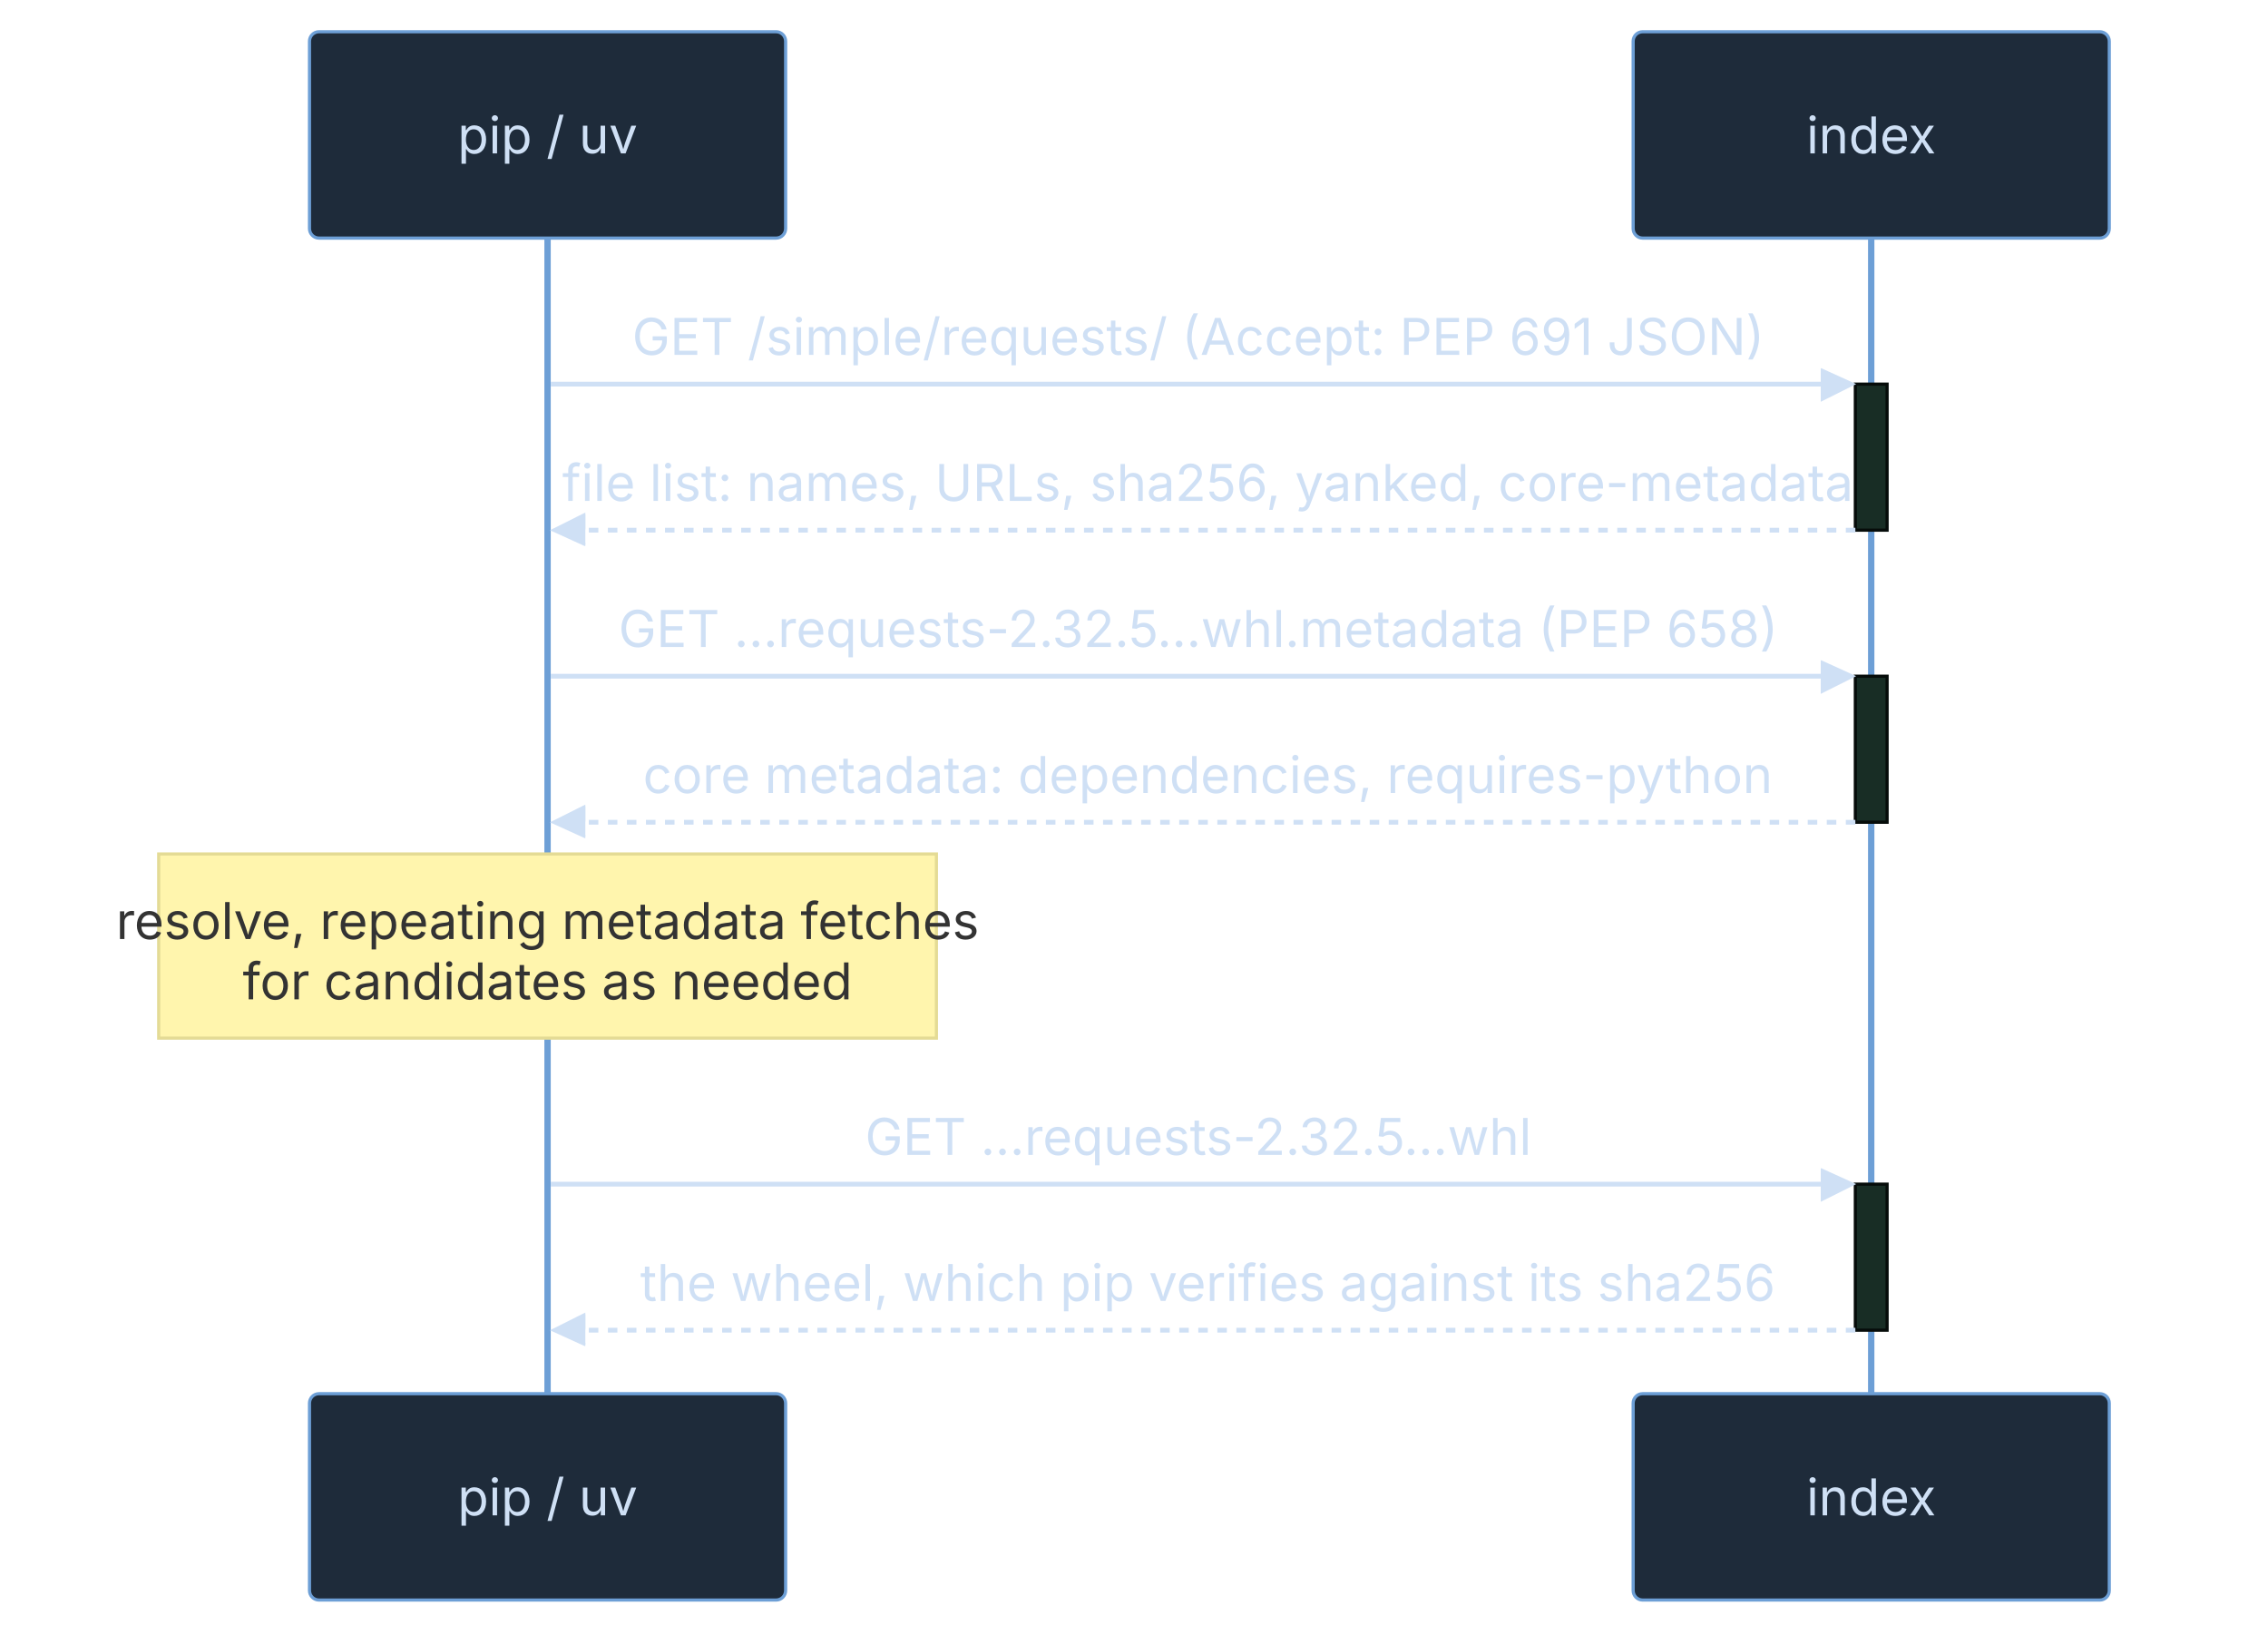
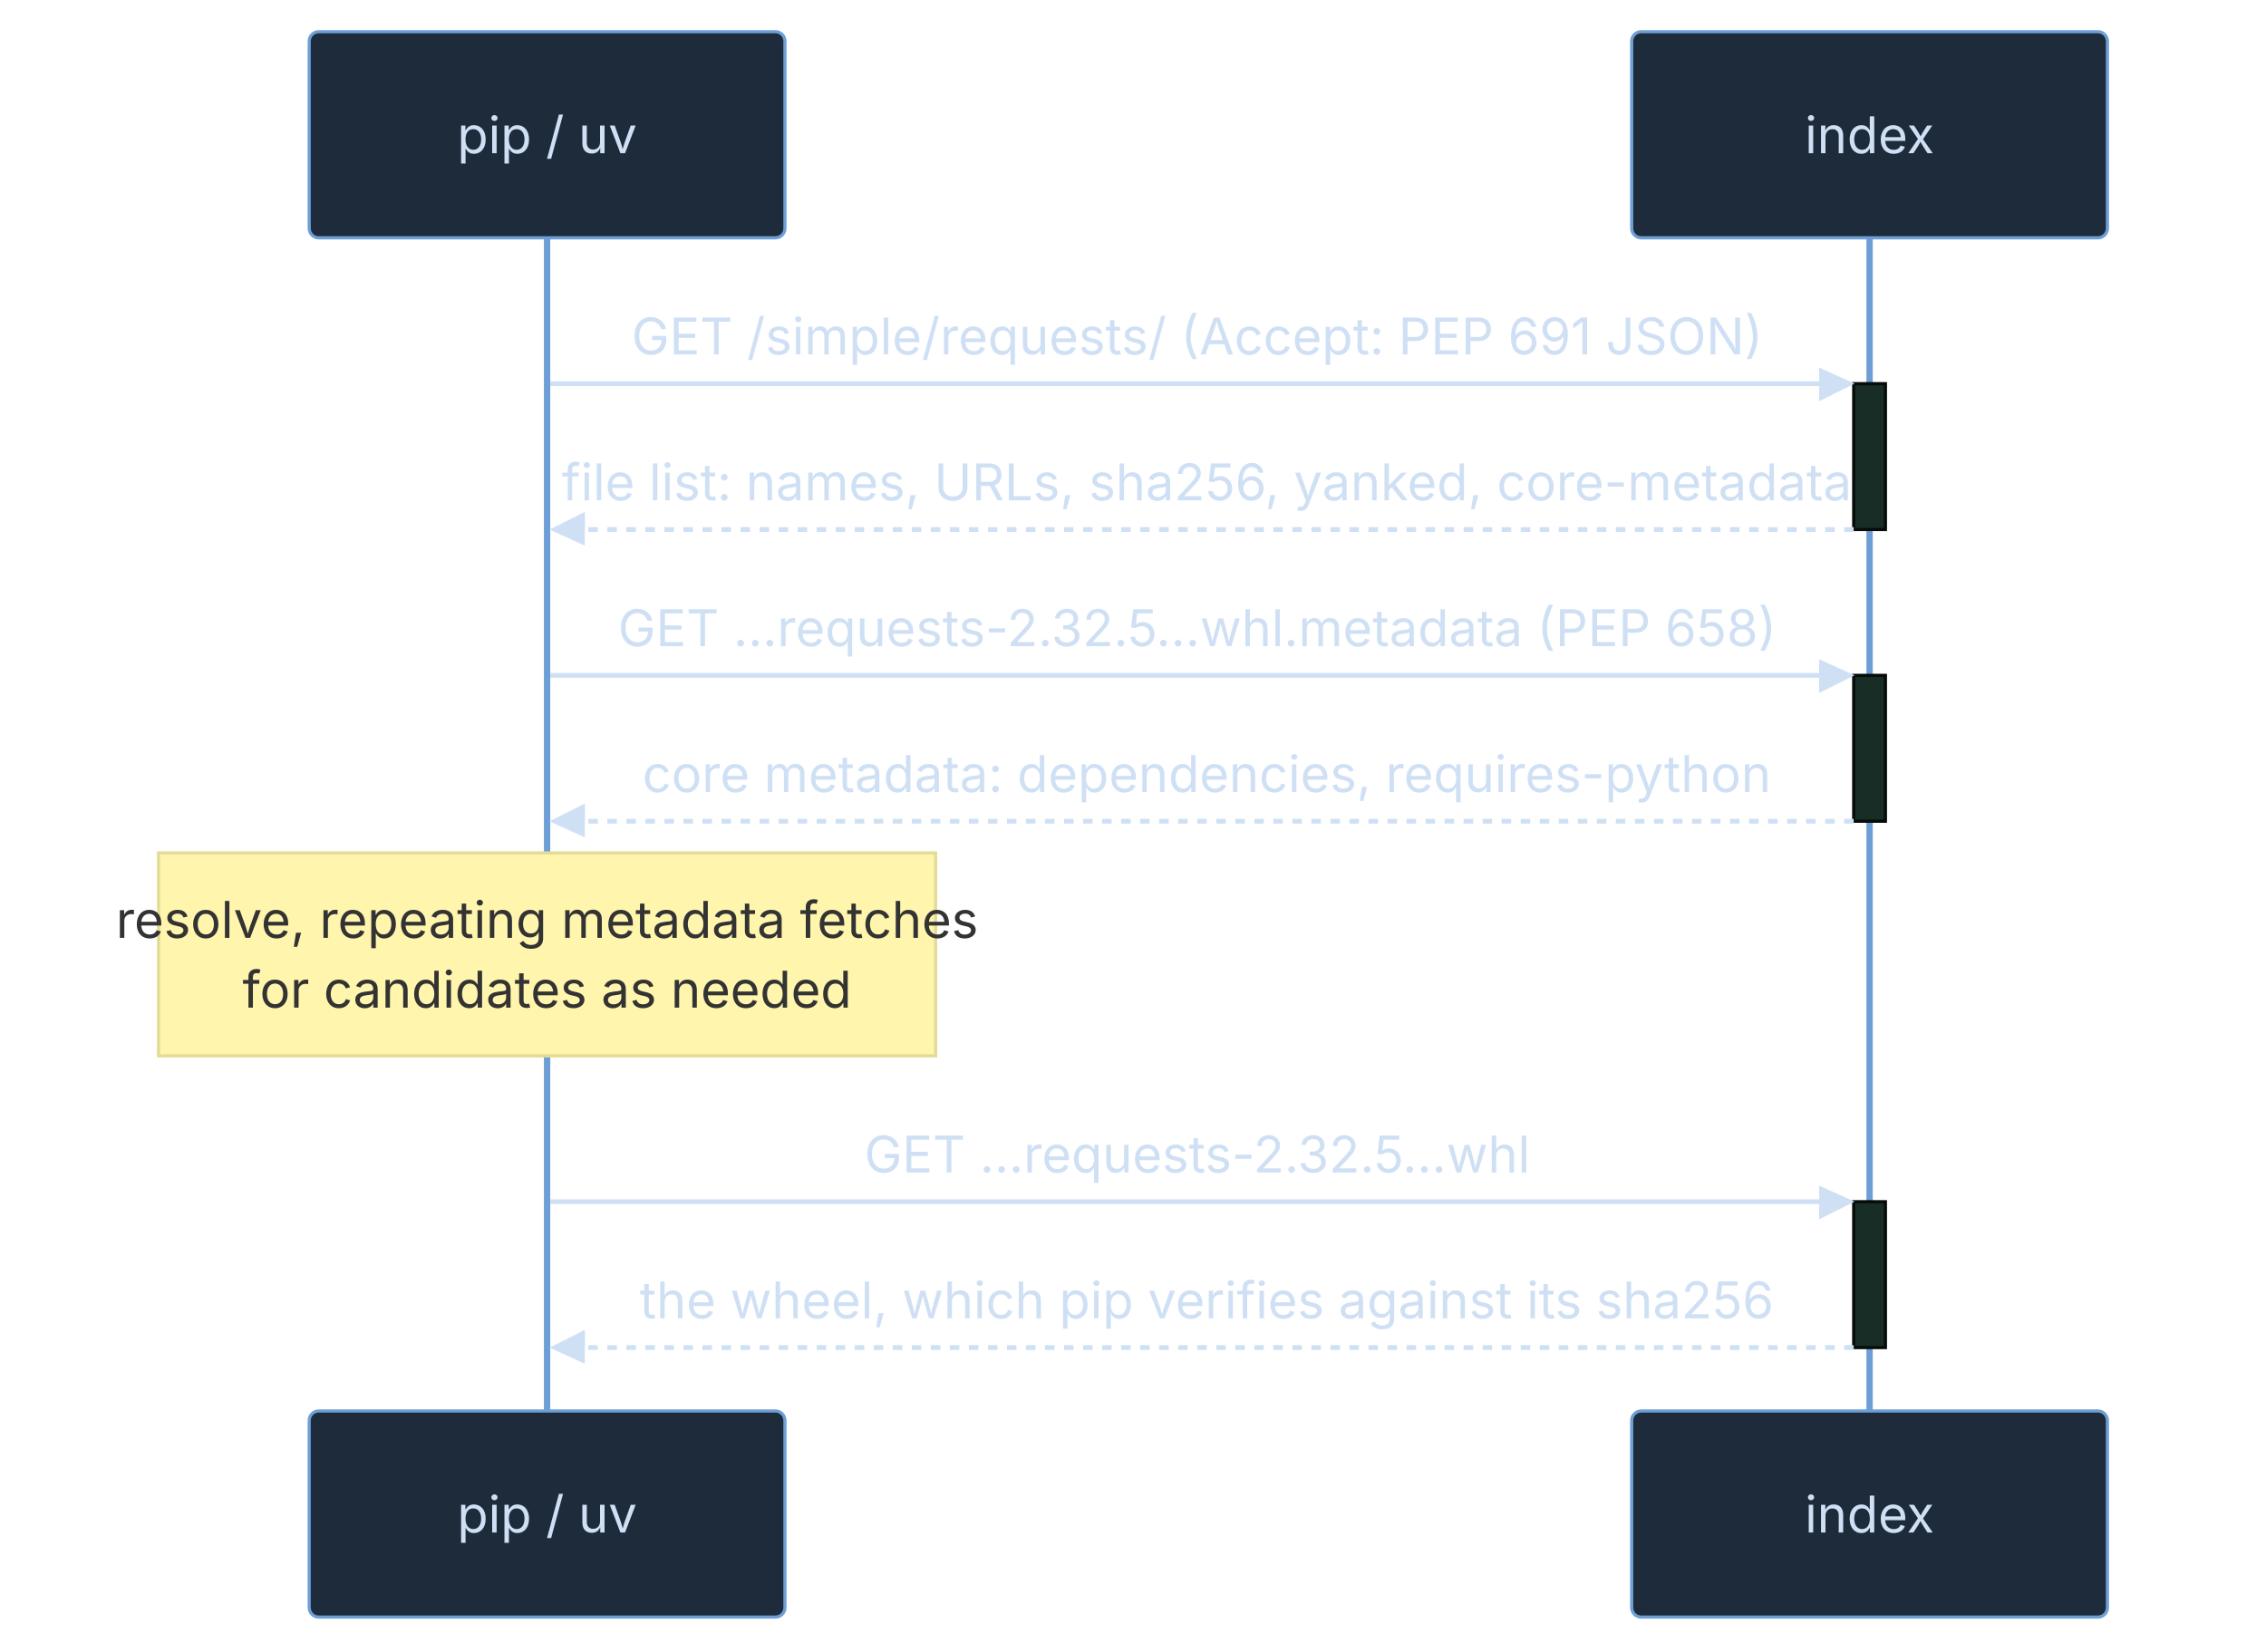
- <svg xmlns="http://www.w3.org/2000/svg" id="peryx-pypi-resolve-dark" width="100%" style="max-width: 714.5px; background-color: transparent;" viewBox="-97.5 -10 714.5 515" role="graphics-document document" aria-roledescription="sequence">
+ <svg xmlns="http://www.w3.org/2000/svg" id="peryx-pypi-resolve-dark" width="100%" style="max-width: 714.5px; background-color: transparent;" viewBox="-97.5 -10 714.5 521" role="graphics-document document" aria-roledescription="sequence">
  <g>
-     <rect x="417" y="429" fill="#eaeaea" stroke="#666" width="150" height="65" name="I" rx="3" ry="3" class="actor actor-bottom" />
-     <text x="492" y="461.5" dominant-baseline="central" alignment-baseline="central" class="actor actor-box" style="text-anchor: middle; font-size: 16px; font-weight: 400;">
+     <rect x="417" y="435" fill="#eaeaea" stroke="#666" width="150" height="65" name="I" rx="3" ry="3" class="actor actor-bottom" />
+     <text x="492" y="467.5" dominant-baseline="central" alignment-baseline="central" class="actor actor-box" style="text-anchor: middle; font-size: 16px; font-weight: 400;">
      <tspan x="492" dy="0">index</tspan>
    </text>
  </g>
  <g>
-     <rect x="0" y="429" fill="#eaeaea" stroke="#666" width="150" height="65" name="P" rx="3" ry="3" class="actor actor-bottom" />
-     <text x="75" y="461.5" dominant-baseline="central" alignment-baseline="central" class="actor actor-box" style="text-anchor: middle; font-size: 16px; font-weight: 400;">
+     <rect x="0" y="435" fill="#eaeaea" stroke="#666" width="150" height="65" name="P" rx="3" ry="3" class="actor actor-bottom" />
+     <text x="75" y="467.5" dominant-baseline="central" alignment-baseline="central" class="actor actor-box" style="text-anchor: middle; font-size: 16px; font-weight: 400;">
      <tspan x="75" dy="0">pip / uv</tspan>
    </text>
  </g>
  <g>
-     <line id="actor1" x1="492" y1="65" x2="492" y2="429" class="actor-line 200" stroke-width="0.5px" stroke="#999" name="I" data-et="life-line" data-id="I" />
+     <line id="actor1" x1="492" y1="65" x2="492" y2="435" class="actor-line 200" stroke-width="0.5px" stroke="#999" name="I" data-et="life-line" data-id="I" />
    <g id="root-1" data-et="participant" data-type="participant" data-id="I">
      <rect x="417" y="0" fill="#eaeaea" stroke="#666" width="150" height="65" name="I" rx="3" ry="3" class="actor actor-top" />
      <text x="492" y="32.5" dominant-baseline="central" alignment-baseline="central" class="actor actor-box" style="text-anchor: middle; font-size: 16px; font-weight: 400;">
        <tspan x="492" dy="0">index</tspan>
      </text>
    </g>
  </g>
  <g>
-     <line id="actor0" x1="75" y1="65" x2="75" y2="429" class="actor-line 200" stroke-width="0.5px" stroke="#999" name="P" data-et="life-line" data-id="P" />
+     <line id="actor0" x1="75" y1="65" x2="75" y2="435" class="actor-line 200" stroke-width="0.5px" stroke="#999" name="P" data-et="life-line" data-id="P" />
    <g id="root-0" data-et="participant" data-type="participant" data-id="P">
      <rect x="0" y="0" fill="#eaeaea" stroke="#666" width="150" height="65" name="P" rx="3" ry="3" class="actor actor-top" />
      <text x="75" y="32.5" dominant-baseline="central" alignment-baseline="central" class="actor actor-box" style="text-anchor: middle; font-size: 16px; font-weight: 400;">
        <tspan x="75" dy="0">pip / uv</tspan>
      </text>
    </g>
  </g>
  <style>#peryx-pypi-resolve-dark{font-family:system-ui,-apple-system,sans-serif;font-size:16px;fill:#cfe0f5;}@keyframes edge-animation-frame{from{stroke-dashoffset:0;}}@keyframes dash{to{stroke-dashoffset:0;}}#peryx-pypi-resolve-dark .edge-animation-slow{stroke-dasharray:9,5!important;stroke-dashoffset:900;animation:dash 50s linear infinite;stroke-linecap:round;}#peryx-pypi-resolve-dark .edge-animation-fast{stroke-dasharray:9,5!important;stroke-dashoffset:900;animation:dash 20s linear infinite;stroke-linecap:round;}#peryx-pypi-resolve-dark .error-icon{fill:#33241a;}#peryx-pypi-resolve-dark .error-text{fill:#f0d6bb;stroke:#f0d6bb;}#peryx-pypi-resolve-dark .edge-thickness-normal{stroke-width:1px;}#peryx-pypi-resolve-dark .edge-thickness-thick{stroke-width:3.5px;}#peryx-pypi-resolve-dark .edge-pattern-solid{stroke-dasharray:0;}#peryx-pypi-resolve-dark .edge-thickness-invisible{stroke-width:0;fill:none;}#peryx-pypi-resolve-dark .edge-pattern-dashed{stroke-dasharray:3;}#peryx-pypi-resolve-dark .edge-pattern-dotted{stroke-dasharray:2;}#peryx-pypi-resolve-dark .marker{fill:#aeb8c2;stroke:#aeb8c2;}#peryx-pypi-resolve-dark .marker.cross{stroke:#aeb8c2;}#peryx-pypi-resolve-dark svg{font-family:system-ui,-apple-system,sans-serif;font-size:16px;}#peryx-pypi-resolve-dark p{margin:0;}#peryx-pypi-resolve-dark .actor{stroke:#6d9fd6;fill:#1e2b3a;stroke-width:1;}#peryx-pypi-resolve-dark rect.actor.outer-path[data-look="neo"]{filter:drop-shadow( 1px 2px 2px rgba(185,185,185,1));}#peryx-pypi-resolve-dark rect.note[data-look="neo"]{stroke:hsl(52.683, 60%, 73.922%);fill:#fff5ad;filter:drop-shadow( 1px 2px 2px rgba(185,185,185,1));}#peryx-pypi-resolve-dark text.actor&gt;tspan{fill:#cfe0f5;stroke:none;}#peryx-pypi-resolve-dark .actor-line{stroke:#6d9fd6;}#peryx-pypi-resolve-dark .innerArc{stroke-width:1.5;stroke-dasharray:none;}#peryx-pypi-resolve-dark .messageLine0{stroke-width:1.5;stroke-dasharray:none;stroke:#cfe0f5;}#peryx-pypi-resolve-dark .messageLine1{stroke-width:1.5;stroke-dasharray:2,2;stroke:#cfe0f5;}#peryx-pypi-resolve-dark [id$="-arrowhead"] path{fill:#cfe0f5;stroke:#cfe0f5;}#peryx-pypi-resolve-dark .sequenceNumber{fill:#51473d;}#peryx-pypi-resolve-dark [id$="-sequencenumber"]{fill:#cfe0f5;}#peryx-pypi-resolve-dark [id$="-crosshead"] path{fill:#cfe0f5;stroke:#cfe0f5;}#peryx-pypi-resolve-dark .messageText{fill:#cfe0f5;stroke:none;}#peryx-pypi-resolve-dark .labelBox{stroke:#6d9fd6;fill:#1e2b3a;filter:none;}#peryx-pypi-resolve-dark .labelText,#peryx-pypi-resolve-dark .labelText&gt;tspan{fill:#cfe0f5;stroke:none;}#peryx-pypi-resolve-dark .loopText,#peryx-pypi-resolve-dark .loopText&gt;tspan{fill:#cfe0f5;stroke:none;}#peryx-pypi-resolve-dark .sectionTitle,#peryx-pypi-resolve-dark .sectionTitle&gt;tspan{fill:#cfe0f5;stroke:none;}#peryx-pypi-resolve-dark .loopLine{stroke-width:2px;stroke-dasharray:2,2;stroke:#6d9fd6;fill:#6d9fd6;}#peryx-pypi-resolve-dark .note{stroke:hsl(52.683, 60%, 73.922%);fill:#fff5ad;}#peryx-pypi-resolve-dark .noteText,#peryx-pypi-resolve-dark .noteText&gt;tspan{fill:#333;stroke:none;font-weight:normal;}#peryx-pypi-resolve-dark .activation0{fill:#182d25;stroke:hsl(157.143, 30.435%, 3.529%);}#peryx-pypi-resolve-dark .activation1{fill:#182d25;stroke:hsl(157.143, 30.435%, 3.529%);}#peryx-pypi-resolve-dark .activation2{fill:#182d25;stroke:hsl(157.143, 30.435%, 3.529%);}#peryx-pypi-resolve-dark .actorPopupMenu{position:absolute;}#peryx-pypi-resolve-dark .actorPopupMenuPanel{position:absolute;fill:#1e2b3a;box-shadow:0px 8px 16px 0px rgba(0,0,0,0.2);filter:drop-shadow(3px 5px 2px rgb(0 0 0 / 0.4));}#peryx-pypi-resolve-dark .actor-man circle,#peryx-pypi-resolve-dark line{fill:#1e2b3a;stroke-width:2px;}#peryx-pypi-resolve-dark g rect.rect{filter:drop-shadow( 1px 2px 2px rgba(185,185,185,1));stroke:#6d9fd6;}#peryx-pypi-resolve-dark .node .neo-node{stroke:#6d9fd6;}#peryx-pypi-resolve-dark [data-look="neo"].node rect,#peryx-pypi-resolve-dark [data-look="neo"].cluster rect,#peryx-pypi-resolve-dark [data-look="neo"].node polygon{stroke:url(#peryx-pypi-resolve-dark-gradient);filter:drop-shadow( 1px 2px 2px rgba(185,185,185,1));}#peryx-pypi-resolve-dark [data-look="neo"].swimlane.cluster rect{filter:none;}#peryx-pypi-resolve-dark [data-look="neo"].node path{stroke:url(#peryx-pypi-resolve-dark-gradient);stroke-width:1px;}#peryx-pypi-resolve-dark [data-look="neo"].node .outer-path{filter:drop-shadow( 1px 2px 2px rgba(185,185,185,1));}#peryx-pypi-resolve-dark [data-look="neo"].node .neo-line path{stroke:#6d9fd6;filter:none;}#peryx-pypi-resolve-dark [data-look="neo"].node circle{stroke:url(#peryx-pypi-resolve-dark-gradient);filter:drop-shadow( 1px 2px 2px rgba(185,185,185,1));}#peryx-pypi-resolve-dark [data-look="neo"].node circle .state-start{fill:#000000;}#peryx-pypi-resolve-dark [data-look="neo"].icon-shape .icon{fill:url(#peryx-pypi-resolve-dark-gradient);filter:drop-shadow( 1px 2px 2px rgba(185,185,185,1));}#peryx-pypi-resolve-dark [data-look="neo"].icon-shape .icon-neo path{stroke:url(#peryx-pypi-resolve-dark-gradient);filter:drop-shadow( 1px 2px 2px rgba(185,185,185,1));}#peryx-pypi-resolve-dark .accent&gt;*{fill:rgb(30, 43, 58)!important;stroke:rgb(109, 159, 214)!important;color:rgb(207, 224, 245)!important;}#peryx-pypi-resolve-dark .good&gt;*{fill:rgb(24, 45, 37)!important;stroke:rgb(90, 169, 138)!important;color:rgb(207, 232, 220)!important;}#peryx-pypi-resolve-dark .warn&gt;*{fill:rgb(51, 36, 26)!important;stroke:rgb(201, 132, 63)!important;color:rgb(240, 214, 187)!important;}#peryx-pypi-resolve-dark :root{--mermaid-font-family:"trebuchet ms",verdana,arial,sans-serif;}</style>
  <g />
  <defs>
    <symbol id="peryx-pypi-resolve-dark-computer" width="24" height="24">
      <path transform="scale(.5)" d="M2 2v13h20v-13h-20zm18 11h-16v-9h16v9zm-10.228 6l.466-1h3.524l.467 1h-4.457zm14.228 3h-24l2-6h2.104l-1.33 4h18.45l-1.297-4h2.073l2 6zm-5-10h-14v-7h14v7z" />
    </symbol>
  </defs>
  <defs>
    <symbol id="peryx-pypi-resolve-dark-database" fill-rule="evenodd" clip-rule="evenodd">
      <path transform="scale(.5)" d="M12.258.001l.256.004.255.005.253.008.251.01.249.012.247.015.246.016.242.019.241.02.239.023.236.024.233.027.231.028.229.031.225.032.223.034.22.036.217.038.214.04.211.041.208.043.205.045.201.046.198.048.194.05.191.051.187.053.183.054.18.056.175.057.172.059.168.06.163.061.16.063.155.064.15.066.074.033.073.033.071.034.07.034.069.035.068.035.067.035.066.035.064.036.064.036.062.036.06.036.06.037.058.037.058.037.055.038.055.038.053.038.052.038.051.039.05.039.048.039.047.039.045.04.044.04.043.04.041.04.04.041.039.041.037.041.036.041.034.041.033.042.032.042.03.042.029.042.027.042.026.043.024.043.023.043.021.043.02.043.018.044.017.043.015.044.013.044.012.044.011.045.009.044.007.045.006.045.004.045.002.045.001.045v17l-.001.045-.002.045-.004.045-.006.045-.007.045-.009.044-.011.045-.012.044-.013.044-.015.044-.017.043-.018.044-.02.043-.021.043-.023.043-.024.043-.026.043-.027.042-.029.042-.03.042-.032.042-.033.042-.034.041-.036.041-.037.041-.039.041-.04.041-.041.04-.043.04-.044.04-.045.04-.047.039-.048.039-.05.039-.051.039-.052.038-.053.038-.055.038-.055.038-.058.037-.058.037-.06.037-.06.036-.062.036-.064.036-.064.036-.066.035-.067.035-.068.035-.069.035-.07.034-.071.034-.073.033-.074.033-.15.066-.155.064-.16.063-.163.061-.168.06-.172.059-.175.057-.18.056-.183.054-.187.053-.191.051-.194.05-.198.048-.201.046-.205.045-.208.043-.211.041-.214.04-.217.038-.22.036-.223.034-.225.032-.229.031-.231.028-.233.027-.236.024-.239.023-.241.02-.242.019-.246.016-.247.015-.249.012-.251.01-.253.008-.255.005-.256.004-.258.001-.258-.001-.256-.004-.255-.005-.253-.008-.251-.01-.249-.012-.247-.015-.245-.016-.243-.019-.241-.02-.238-.023-.236-.024-.234-.027-.231-.028-.228-.031-.226-.032-.223-.034-.22-.036-.217-.038-.214-.04-.211-.041-.208-.043-.204-.045-.201-.046-.198-.048-.195-.05-.19-.051-.187-.053-.184-.054-.179-.056-.176-.057-.172-.059-.167-.06-.164-.061-.159-.063-.155-.064-.151-.066-.074-.033-.072-.033-.072-.034-.07-.034-.069-.035-.068-.035-.067-.035-.066-.035-.064-.036-.063-.036-.062-.036-.061-.036-.06-.037-.058-.037-.057-.037-.056-.038-.055-.038-.053-.038-.052-.038-.051-.039-.049-.039-.049-.039-.046-.039-.046-.04-.044-.04-.043-.04-.041-.04-.04-.041-.039-.041-.037-.041-.036-.041-.034-.041-.033-.042-.032-.042-.03-.042-.029-.042-.027-.042-.026-.043-.024-.043-.023-.043-.021-.043-.02-.043-.018-.044-.017-.043-.015-.044-.013-.044-.012-.044-.011-.045-.009-.044-.007-.045-.006-.045-.004-.045-.002-.045-.001-.045v-17l.001-.045.002-.045.004-.045.006-.045.007-.045.009-.044.011-.045.012-.044.013-.044.015-.044.017-.043.018-.044.02-.043.021-.043.023-.043.024-.043.026-.043.027-.042.029-.042.03-.042.032-.042.033-.042.034-.041.036-.041.037-.041.039-.041.04-.041.041-.04.043-.04.044-.04.046-.04.046-.039.049-.039.049-.039.051-.039.052-.038.053-.038.055-.038.056-.038.057-.037.058-.037.06-.037.061-.036.062-.036.063-.036.064-.036.066-.035.067-.035.068-.035.069-.035.07-.034.072-.034.072-.033.074-.033.151-.066.155-.064.159-.063.164-.061.167-.06.172-.059.176-.057.179-.056.184-.054.187-.053.19-.051.195-.05.198-.048.201-.046.204-.045.208-.043.211-.041.214-.04.217-.038.22-.036.223-.034.226-.032.228-.031.231-.028.234-.027.236-.024.238-.023.241-.02.243-.019.245-.016.247-.015.249-.012.251-.01.253-.008.255-.005.256-.004.258-.001.258.001zm-9.258 20.499v.01l.001.021.003.021.004.022.005.021.006.022.007.022.009.023.01.022.011.023.012.023.013.023.015.023.016.024.017.023.018.024.019.024.021.024.022.025.023.024.024.025.052.049.056.05.061.051.066.051.07.051.075.051.079.052.084.052.088.052.092.052.097.052.102.051.105.052.11.052.114.051.119.051.123.051.127.05.131.05.135.05.139.048.144.049.147.047.152.047.155.047.16.045.163.045.167.043.171.043.176.041.178.041.183.039.187.039.19.037.194.035.197.035.202.033.204.031.209.03.212.029.216.027.219.025.222.024.226.021.23.02.233.018.236.016.24.015.243.012.246.01.249.008.253.005.256.004.259.001.26-.001.257-.004.254-.005.25-.008.247-.011.244-.012.241-.014.237-.016.233-.018.231-.021.226-.021.224-.024.22-.026.216-.027.212-.028.21-.031.205-.031.202-.034.198-.034.194-.036.191-.037.187-.039.183-.04.179-.04.175-.042.172-.043.168-.044.163-.045.16-.046.155-.046.152-.047.148-.048.143-.049.139-.049.136-.05.131-.05.126-.05.123-.051.118-.052.114-.051.11-.052.106-.052.101-.052.096-.052.092-.052.088-.053.083-.051.079-.052.074-.052.07-.051.065-.051.06-.051.056-.05.051-.05.023-.024.023-.025.021-.024.02-.024.019-.024.018-.024.017-.024.015-.023.014-.024.013-.023.012-.023.01-.023.01-.022.008-.022.006-.022.006-.022.004-.022.004-.021.001-.021.001-.021v-4.127l-.077.055-.08.053-.083.054-.085.053-.087.052-.09.052-.093.051-.095.05-.097.05-.1.049-.102.049-.105.048-.106.047-.109.047-.111.046-.114.045-.115.045-.118.044-.12.043-.122.042-.124.042-.126.041-.128.04-.13.04-.132.038-.134.038-.135.037-.138.037-.139.035-.142.035-.143.034-.144.033-.147.032-.148.031-.15.03-.151.03-.153.029-.154.027-.156.027-.158.026-.159.025-.161.024-.162.023-.163.022-.165.021-.166.02-.167.019-.169.018-.169.017-.171.016-.173.015-.173.014-.175.013-.175.012-.177.011-.178.01-.179.008-.179.008-.181.006-.182.005-.182.004-.184.003-.184.002h-.37l-.184-.002-.184-.003-.182-.004-.182-.005-.181-.006-.179-.008-.179-.008-.178-.01-.176-.011-.176-.012-.175-.013-.173-.014-.172-.015-.171-.016-.17-.017-.169-.018-.167-.019-.166-.02-.165-.021-.163-.022-.162-.023-.161-.024-.159-.025-.157-.026-.156-.027-.155-.027-.153-.029-.151-.03-.15-.03-.148-.031-.146-.032-.145-.033-.143-.034-.141-.035-.14-.035-.137-.037-.136-.037-.134-.038-.132-.038-.13-.04-.128-.04-.126-.041-.124-.042-.122-.042-.12-.044-.117-.043-.116-.045-.113-.045-.112-.046-.109-.047-.106-.047-.105-.048-.102-.049-.1-.049-.097-.05-.095-.05-.093-.052-.09-.051-.087-.052-.085-.053-.083-.054-.08-.054-.077-.054v4.127zm0-5.654v.011l.001.021.003.021.004.021.005.022.006.022.007.022.009.022.01.022.011.023.012.023.013.023.015.024.016.023.017.024.018.024.019.024.021.024.022.024.023.025.024.024.052.05.056.05.061.05.066.051.07.051.075.052.079.051.084.052.088.052.092.052.097.052.102.052.105.052.11.051.114.051.119.052.123.05.127.051.131.05.135.049.139.049.144.048.147.048.152.047.155.046.16.045.163.045.167.044.171.042.176.042.178.04.183.04.187.038.19.037.194.036.197.034.202.033.204.032.209.03.212.028.216.027.219.025.222.024.226.022.23.02.233.018.236.016.24.014.243.012.246.01.249.008.253.006.256.003.259.001.26-.001.257-.003.254-.006.25-.008.247-.01.244-.012.241-.015.237-.016.233-.018.231-.02.226-.022.224-.024.22-.025.216-.027.212-.029.21-.03.205-.032.202-.033.198-.035.194-.036.191-.037.187-.039.183-.039.179-.041.175-.042.172-.043.168-.044.163-.045.16-.045.155-.047.152-.047.148-.048.143-.048.139-.05.136-.049.131-.05.126-.051.123-.051.118-.051.114-.052.11-.052.106-.052.101-.052.096-.052.092-.052.088-.052.083-.052.079-.052.074-.051.07-.052.065-.051.06-.05.056-.051.051-.049.023-.025.023-.024.021-.025.02-.024.019-.024.018-.024.017-.024.015-.023.014-.023.013-.024.012-.022.01-.023.01-.023.008-.022.006-.022.006-.022.004-.021.004-.022.001-.021.001-.021v-4.139l-.077.054-.08.054-.083.054-.085.052-.087.053-.09.051-.093.051-.095.051-.097.05-.1.049-.102.049-.105.048-.106.047-.109.047-.111.046-.114.045-.115.044-.118.044-.12.044-.122.042-.124.042-.126.041-.128.04-.13.039-.132.039-.134.038-.135.037-.138.036-.139.036-.142.035-.143.033-.144.033-.147.033-.148.031-.15.03-.151.03-.153.028-.154.028-.156.027-.158.026-.159.025-.161.024-.162.023-.163.022-.165.021-.166.02-.167.019-.169.018-.169.017-.171.016-.173.015-.173.014-.175.013-.175.012-.177.011-.178.009-.179.009-.179.007-.181.007-.182.005-.182.004-.184.003-.184.002h-.37l-.184-.002-.184-.003-.182-.004-.182-.005-.181-.007-.179-.007-.179-.009-.178-.009-.176-.011-.176-.012-.175-.013-.173-.014-.172-.015-.171-.016-.17-.017-.169-.018-.167-.019-.166-.02-.165-.021-.163-.022-.162-.023-.161-.024-.159-.025-.157-.026-.156-.027-.155-.028-.153-.028-.151-.03-.15-.03-.148-.031-.146-.033-.145-.033-.143-.033-.141-.035-.14-.036-.137-.036-.136-.037-.134-.038-.132-.039-.13-.039-.128-.04-.126-.041-.124-.042-.122-.043-.12-.043-.117-.044-.116-.044-.113-.046-.112-.046-.109-.046-.106-.047-.105-.048-.102-.049-.1-.049-.097-.05-.095-.051-.093-.051-.09-.051-.087-.053-.085-.052-.083-.054-.08-.054-.077-.054v4.139zm0-5.666v.011l.001.02.003.022.004.021.005.022.006.021.007.022.009.023.01.022.011.023.012.023.013.023.015.023.016.024.017.024.018.023.019.024.021.025.022.024.023.024.024.025.052.05.056.05.061.05.066.051.07.051.075.052.079.051.084.052.088.052.092.052.097.052.102.052.105.051.11.052.114.051.119.051.123.051.127.05.131.05.135.05.139.049.144.048.147.048.152.047.155.046.16.045.163.045.167.043.171.043.176.042.178.04.183.04.187.038.19.037.194.036.197.034.202.033.204.032.209.03.212.028.216.027.219.025.222.024.226.021.23.02.233.018.236.017.24.014.243.012.246.01.249.008.253.006.256.003.259.001.26-.001.257-.003.254-.006.25-.008.247-.01.244-.013.241-.014.237-.016.233-.018.231-.02.226-.022.224-.024.22-.025.216-.027.212-.029.21-.03.205-.032.202-.033.198-.035.194-.036.191-.037.187-.039.183-.039.179-.041.175-.042.172-.043.168-.044.163-.045.16-.045.155-.047.152-.047.148-.048.143-.049.139-.049.136-.049.131-.051.126-.05.123-.051.118-.052.114-.051.11-.052.106-.052.101-.052.096-.052.092-.052.088-.052.083-.052.079-.052.074-.052.07-.051.065-.051.06-.051.056-.05.051-.049.023-.025.023-.025.021-.024.02-.024.019-.024.018-.024.017-.024.015-.023.014-.024.013-.023.012-.023.01-.022.01-.023.008-.022.006-.022.006-.022.004-.022.004-.021.001-.021.001-.021v-4.153l-.077.054-.08.054-.083.053-.085.053-.087.053-.09.051-.093.051-.095.051-.097.05-.1.049-.102.048-.105.048-.106.048-.109.046-.111.046-.114.046-.115.044-.118.044-.12.043-.122.043-.124.042-.126.041-.128.04-.13.039-.132.039-.134.038-.135.037-.138.036-.139.036-.142.034-.143.034-.144.033-.147.032-.148.032-.15.03-.151.03-.153.028-.154.028-.156.027-.158.026-.159.024-.161.024-.162.023-.163.023-.165.021-.166.02-.167.019-.169.018-.169.017-.171.016-.173.015-.173.014-.175.013-.175.012-.177.01-.178.01-.179.009-.179.007-.181.006-.182.006-.182.004-.184.003-.184.001-.185.001-.185-.001-.184-.001-.184-.003-.182-.004-.182-.006-.181-.006-.179-.007-.179-.009-.178-.01-.176-.01-.176-.012-.175-.013-.173-.014-.172-.015-.171-.016-.17-.017-.169-.018-.167-.019-.166-.02-.165-.021-.163-.023-.162-.023-.161-.024-.159-.024-.157-.026-.156-.027-.155-.028-.153-.028-.151-.03-.15-.03-.148-.032-.146-.032-.145-.033-.143-.034-.141-.034-.14-.036-.137-.036-.136-.037-.134-.038-.132-.039-.13-.039-.128-.041-.126-.041-.124-.041-.122-.043-.12-.043-.117-.044-.116-.044-.113-.046-.112-.046-.109-.046-.106-.048-.105-.048-.102-.048-.1-.05-.097-.049-.095-.051-.093-.051-.09-.052-.087-.052-.085-.053-.083-.053-.08-.054-.077-.054v4.153zm8.74-8.179l-.257.004-.254.005-.25.008-.247.011-.244.012-.241.014-.237.016-.233.018-.231.021-.226.022-.224.023-.22.026-.216.027-.212.028-.21.031-.205.032-.202.033-.198.034-.194.036-.191.038-.187.038-.183.04-.179.041-.175.042-.172.043-.168.043-.163.045-.16.046-.155.046-.152.048-.148.048-.143.048-.139.049-.136.05-.131.05-.126.051-.123.051-.118.051-.114.052-.11.052-.106.052-.101.052-.096.052-.092.052-.088.052-.083.052-.079.052-.074.051-.07.052-.065.051-.06.05-.056.05-.051.05-.023.025-.023.024-.021.024-.02.025-.019.024-.018.024-.017.023-.015.024-.014.023-.013.023-.012.023-.01.023-.01.022-.008.022-.006.023-.006.021-.004.022-.004.021-.001.021-.001.021.001.021.001.021.004.021.004.022.006.021.006.023.008.022.01.022.01.023.012.023.013.023.014.023.015.024.017.023.018.024.019.024.02.025.021.024.023.024.023.025.051.05.056.05.06.05.065.051.07.052.074.051.079.052.083.052.088.052.092.052.096.052.101.052.106.052.11.052.114.052.118.051.123.051.126.051.131.05.136.05.139.049.143.048.148.048.152.048.155.046.16.046.163.045.168.043.172.043.175.042.179.041.183.04.187.038.191.038.194.036.198.034.202.033.205.032.21.031.212.028.216.027.22.026.224.023.226.022.231.021.233.018.237.016.241.014.244.012.247.011.25.008.254.005.257.004.26.001.26-.001.257-.004.254-.005.25-.008.247-.011.244-.012.241-.014.237-.016.233-.018.231-.021.226-.022.224-.023.22-.026.216-.027.212-.028.21-.031.205-.032.202-.033.198-.034.194-.036.191-.038.187-.038.183-.04.179-.041.175-.042.172-.043.168-.043.163-.045.16-.046.155-.046.152-.048.148-.048.143-.048.139-.049.136-.05.131-.05.126-.051.123-.051.118-.051.114-.052.11-.052.106-.052.101-.052.096-.052.092-.052.088-.052.083-.052.079-.052.074-.051.07-.052.065-.051.06-.05.056-.05.051-.05.023-.025.023-.024.021-.024.02-.025.019-.024.018-.024.017-.023.015-.024.014-.023.013-.023.012-.023.01-.023.01-.022.008-.022.006-.023.006-.021.004-.022.004-.021.001-.021.001-.021-.001-.021-.001-.021-.004-.021-.004-.022-.006-.021-.006-.023-.008-.022-.01-.022-.01-.023-.012-.023-.013-.023-.014-.023-.015-.024-.017-.023-.018-.024-.019-.024-.02-.025-.021-.024-.023-.024-.023-.025-.051-.05-.056-.05-.06-.05-.065-.051-.07-.052-.074-.051-.079-.052-.083-.052-.088-.052-.092-.052-.096-.052-.101-.052-.106-.052-.11-.052-.114-.052-.118-.051-.123-.051-.126-.051-.131-.05-.136-.05-.139-.049-.143-.048-.148-.048-.152-.048-.155-.046-.16-.046-.163-.045-.168-.043-.172-.043-.175-.042-.179-.041-.183-.04-.187-.038-.191-.038-.194-.036-.198-.034-.202-.033-.205-.032-.21-.031-.212-.028-.216-.027-.22-.026-.224-.023-.226-.022-.231-.021-.233-.018-.237-.016-.241-.014-.244-.012-.247-.011-.25-.008-.254-.005-.257-.004-.26-.001-.26.001z" />
    </symbol>
  </defs>
  <defs>
    <symbol id="peryx-pypi-resolve-dark-clock" width="24" height="24">
      <path transform="scale(.5)" d="M12 2c5.514 0 10 4.486 10 10s-4.486 10-10 10-10-4.486-10-10 4.486-10 10-10zm0-2c-6.627 0-12 5.373-12 12s5.373 12 12 12 12-5.373 12-12-5.373-12-12-12zm5.848 12.459c.202.038.202.333.001.372-1.907.361-6.045 1.111-6.547 1.111-.719 0-1.301-.582-1.301-1.301 0-.512.77-5.447 1.125-7.445.034-.192.312-.181.343.014l.985 6.238 5.394 1.011z" />
    </symbol>
  </defs>
  <defs>
    <marker id="peryx-pypi-resolve-dark-arrowhead" refX="7.9" refY="5" markerUnits="userSpaceOnUse" markerWidth="12" markerHeight="12" orient="auto-start-reverse">
      <path d="M -1 0 L 10 5 L 0 10 z" />
    </marker>
  </defs>
  <defs>
    <marker id="peryx-pypi-resolve-dark-crosshead" markerWidth="15" markerHeight="8" orient="auto" refX="4" refY="4.5">
      <path fill="none" stroke="#000000" stroke-width="1pt" d="M 1,2 L 6,7 M 6,2 L 1,7" style="stroke-dasharray: 0, 0;" />
    </marker>
  </defs>
  <defs>
    <marker id="peryx-pypi-resolve-dark-filled-head" refX="15.5" refY="7" markerWidth="20" markerHeight="28" orient="auto">
      <path d="M 18,7 L9,13 L14,7 L9,1 Z" />
    </marker>
  </defs>
  <defs>
    <marker id="peryx-pypi-resolve-dark-sequencenumber" refX="15" refY="15" markerWidth="60" markerHeight="40" orient="auto">
      <circle cx="15" cy="15" r="6" />
    </marker>
  </defs>
  <defs>
    <marker id="peryx-pypi-resolve-dark-solidTopArrowHead" refX="7.9" refY="7.25" markerUnits="userSpaceOnUse" markerWidth="12" markerHeight="12" orient="auto-start-reverse">
      <path d="M 0 0 L 10 8 L 0 8 z" />
    </marker>
  </defs>
  <defs>
    <marker id="peryx-pypi-resolve-dark-solidBottomArrowHead" refX="7.9" refY="0.75" markerUnits="userSpaceOnUse" markerWidth="12" markerHeight="12" orient="auto-start-reverse">
      <path d="M 0 0 L 10 0 L 0 8 z" />
    </marker>
  </defs>
  <defs>
    <marker id="peryx-pypi-resolve-dark-stickTopArrowHead" refX="7.5" refY="7" markerUnits="userSpaceOnUse" markerWidth="12" markerHeight="12" orient="auto-start-reverse">
      <path d="M 0 0 L 7 7" stroke="black" stroke-width="1.5" fill="none" />
    </marker>
  </defs>
  <defs>
    <marker id="peryx-pypi-resolve-dark-stickBottomArrowHead" refX="7.5" refY="0" markerUnits="userSpaceOnUse" markerWidth="12" markerHeight="12" orient="auto-start-reverse">
      <path d="M 0 7 L 7 0" stroke="black" stroke-width="1.5" fill="none" />
    </marker>
  </defs>
  <g>
    <rect x="487" y="111" fill="#EDF2AE" stroke="#666" width="10" height="46" class="activation0" />
  </g>
  <g>
    <rect x="487" y="203" fill="#EDF2AE" stroke="#666" width="10" height="46" class="activation0" />
  </g>
  <g data-et="note" data-id="i8">
-     <rect x="-47.5" y="259" fill="#EDF2AE" stroke="#666" width="245" height="58" class="note" />
+     <rect x="-47.5" y="259" fill="#EDF2AE" stroke="#666" width="245" height="64" class="note" />
    <text x="75" y="264" text-anchor="middle" dominant-baseline="middle" alignment-baseline="middle" class="noteText" dy="1em" style="font-size: 16px; font-weight: 400;">
      <tspan x="75">resolve, repeating metadata fetches</tspan>
    </text>
-     <text x="75" y="283" text-anchor="middle" dominant-baseline="middle" alignment-baseline="middle" class="noteText" dy="1em" style="font-size: 16px; font-weight: 400;">
+     <text x="75" y="286" text-anchor="middle" dominant-baseline="middle" alignment-baseline="middle" class="noteText" dy="1em" style="font-size: 16px; font-weight: 400;">
      <tspan x="75">for candidates as needed</tspan>
    </text>
  </g>
  <g>
-     <rect x="487" y="363" fill="#EDF2AE" stroke="#666" width="10" height="46" class="activation0" />
+     <rect x="487" y="369" fill="#EDF2AE" stroke="#666" width="10" height="46" class="activation0" />
  </g>
  <text x="280" y="80" text-anchor="middle" dominant-baseline="middle" alignment-baseline="middle" class="messageText" dy="1em" style="font-size: 16px; font-weight: 400;">GET /simple/requests/ (Accept: PEP 691 JSON)</text>
  <line x1="76" y1="111" x2="484" y2="111" class="messageLine0" data-et="message" data-id="i0" data-from="P" data-to="I" stroke-width="2" stroke="none" marker-end="url(#peryx-pypi-resolve-dark-arrowhead)" style="fill: none;" />
  <text x="283" y="126" text-anchor="middle" dominant-baseline="middle" alignment-baseline="middle" class="messageText" dy="1em" style="font-size: 16px; font-weight: 400;">file list: names, URLs, sha256, yanked, core-metadata</text>
  <line x1="487" y1="157" x2="79" y2="157" class="messageLine1" data-et="message" data-id="i2" data-from="I" data-to="P" stroke-width="2" stroke="none" marker-end="url(#peryx-pypi-resolve-dark-arrowhead)" style="stroke-dasharray: 3, 3; fill: none;" />
  <text x="280" y="172" text-anchor="middle" dominant-baseline="middle" alignment-baseline="middle" class="messageText" dy="1em" style="font-size: 16px; font-weight: 400;">GET …requests-2.32.5…whl.metadata (PEP 658)</text>
  <line x1="76" y1="203" x2="484" y2="203" class="messageLine0" data-et="message" data-id="i4" data-from="P" data-to="I" stroke-width="2" stroke="none" marker-end="url(#peryx-pypi-resolve-dark-arrowhead)" style="fill: none;" />
  <text x="283" y="218" text-anchor="middle" dominant-baseline="middle" alignment-baseline="middle" class="messageText" dy="1em" style="font-size: 16px; font-weight: 400;">core metadata: dependencies, requires-python</text>
  <line x1="487" y1="249" x2="79" y2="249" class="messageLine1" data-et="message" data-id="i6" data-from="I" data-to="P" stroke-width="2" stroke="none" marker-end="url(#peryx-pypi-resolve-dark-arrowhead)" style="stroke-dasharray: 3, 3; fill: none;" />
-   <text x="280" y="332" text-anchor="middle" dominant-baseline="middle" alignment-baseline="middle" class="messageText" dy="1em" style="font-size: 16px; font-weight: 400;">GET …requests-2.32.5…whl</text>
-   <line x1="76" y1="363" x2="484" y2="363" class="messageLine0" data-et="message" data-id="i9" data-from="P" data-to="I" stroke-width="2" stroke="none" marker-end="url(#peryx-pypi-resolve-dark-arrowhead)" style="fill: none;" />
-   <text x="283" y="378" text-anchor="middle" dominant-baseline="middle" alignment-baseline="middle" class="messageText" dy="1em" style="font-size: 16px; font-weight: 400;">the wheel, which pip verifies against its sha256</text>
-   <line x1="487" y1="409" x2="79" y2="409" class="messageLine1" data-et="message" data-id="i11" data-from="I" data-to="P" stroke-width="2" stroke="none" marker-end="url(#peryx-pypi-resolve-dark-arrowhead)" style="stroke-dasharray: 3, 3; fill: none;" />
+   <text x="280" y="338" text-anchor="middle" dominant-baseline="middle" alignment-baseline="middle" class="messageText" dy="1em" style="font-size: 16px; font-weight: 400;">GET …requests-2.32.5…whl</text>
+   <line x1="76" y1="369" x2="484" y2="369" class="messageLine0" data-et="message" data-id="i9" data-from="P" data-to="I" stroke-width="2" stroke="none" marker-end="url(#peryx-pypi-resolve-dark-arrowhead)" style="fill: none;" />
+   <text x="283" y="384" text-anchor="middle" dominant-baseline="middle" alignment-baseline="middle" class="messageText" dy="1em" style="font-size: 16px; font-weight: 400;">the wheel, which pip verifies against its sha256</text>
+   <line x1="487" y1="415" x2="79" y2="415" class="messageLine1" data-et="message" data-id="i11" data-from="I" data-to="P" stroke-width="2" stroke="none" marker-end="url(#peryx-pypi-resolve-dark-arrowhead)" style="stroke-dasharray: 3, 3; fill: none;" />
</svg>
